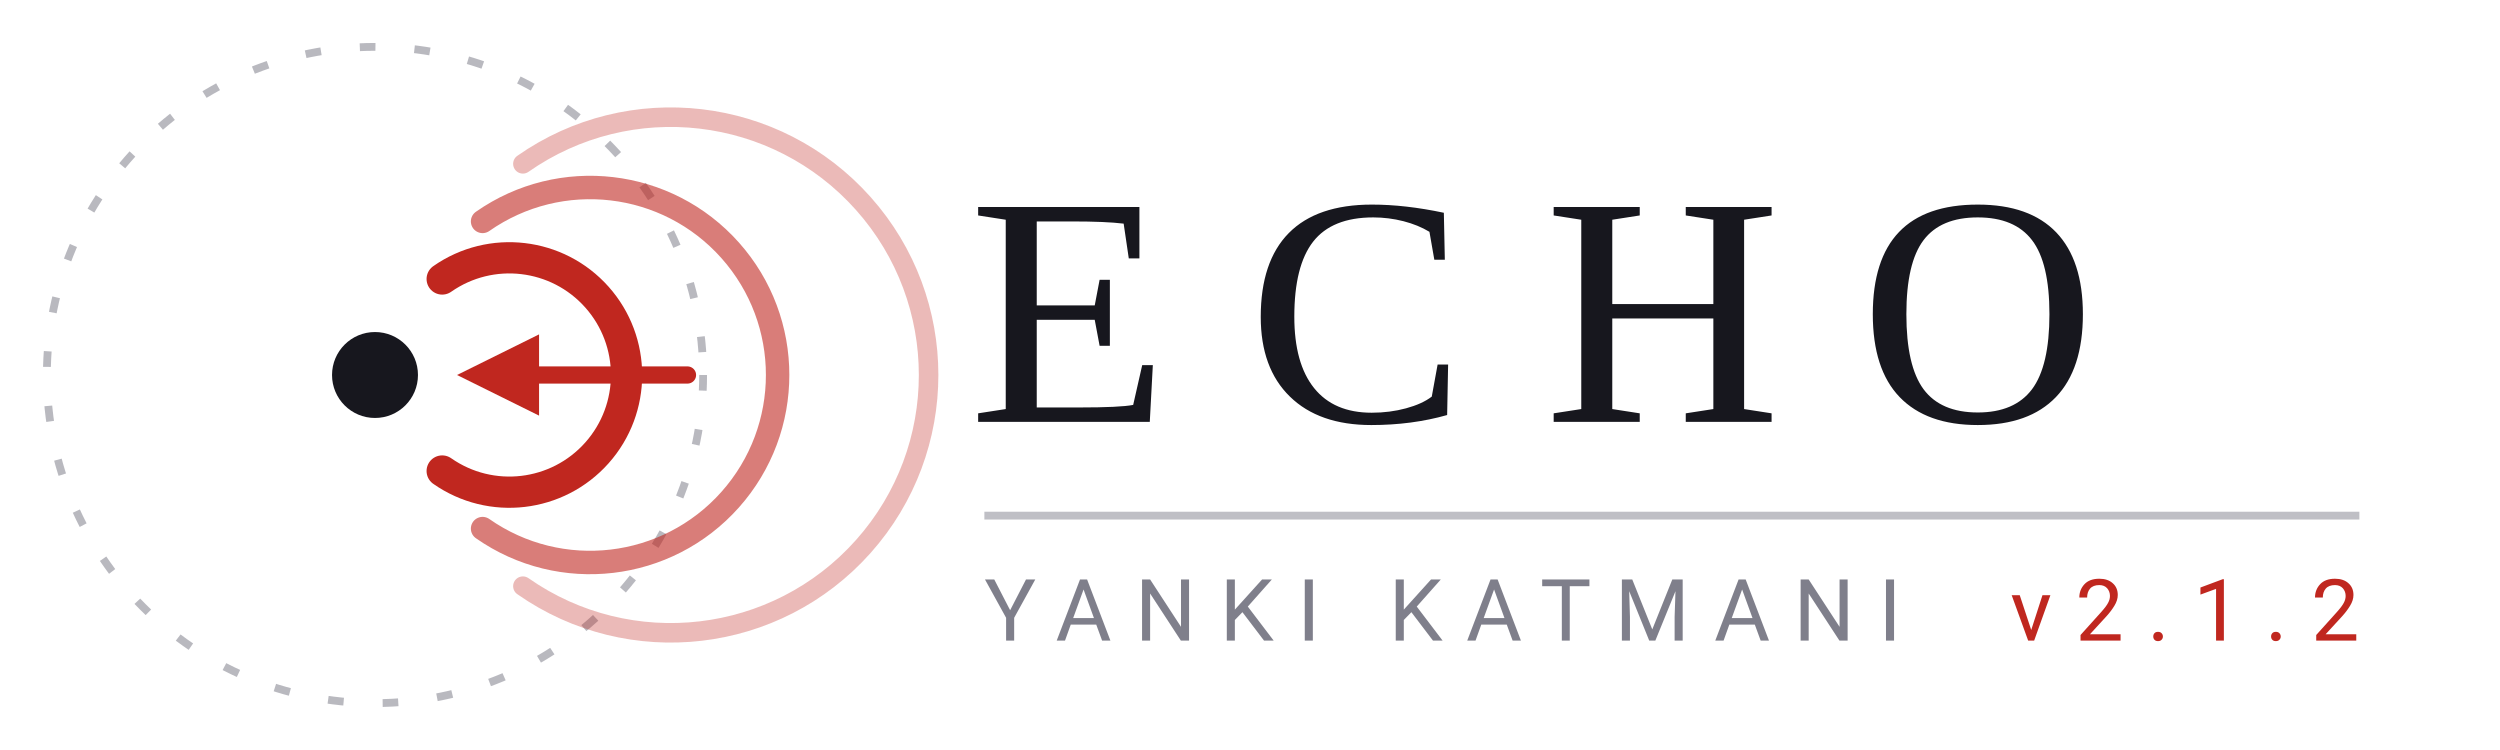
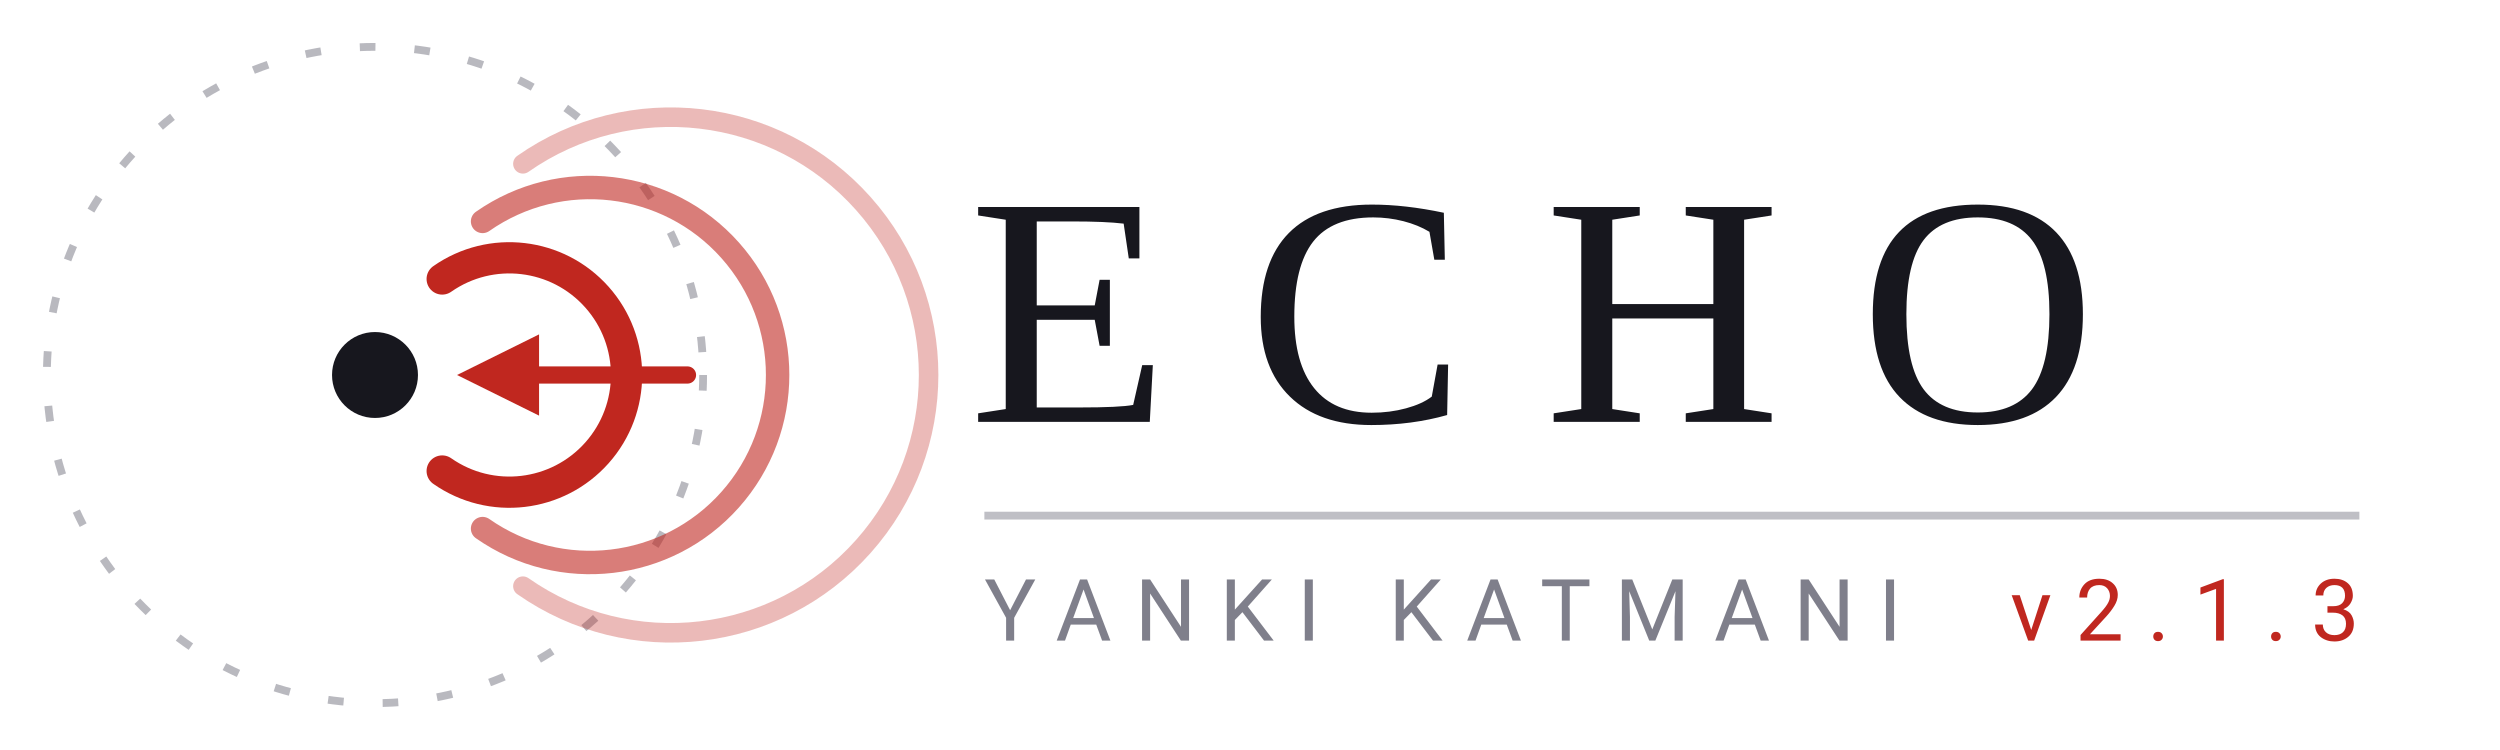
- <svg xmlns="http://www.w3.org/2000/svg" viewBox="0 0 320 96" width="320" height="96" role="img" aria-label="Echo Orkestra v2.1.2">
+ <svg xmlns="http://www.w3.org/2000/svg" viewBox="0 0 320 96" width="320" height="96" role="img" aria-label="Echo Orkestra v2.1.3">
  <style>
    .murekkep { fill: #17171e; }
    .sis { stroke: #7f7f8b; fill: none; }
    .vurgu { fill: #c0271f; }
    .vurgu-c { stroke: #c0271f; fill: none; }
    .soluk { fill: #7f7f8b; }
    @media (prefers-color-scheme: dark) {
      .murekkep { fill: #e8e6e3; }
      .vurgu { fill: #ff4438; }
      .vurgu-c { stroke: #ff4438; }
    }
    .ad { font-family: Georgia, "Times New Roman", serif; font-size: 42px;
          letter-spacing: 10px; }
    .alt { font-family: system-ui, -apple-system, "Segoe UI", Roboto,
           sans-serif; font-size: 11px; letter-spacing: 3px; }
  </style>
  <g>
    <circle class="sis" cx="48.0" cy="48.0" r="42.0" stroke-width="1" stroke-dasharray="2 5" opacity="0.55" />
    <path class="vurgu-c" d="M 66.93 75.03 A 33.00 33.00 0 1 0 66.93 20.97" stroke-width="2.5" stroke-linecap="round" opacity="0.32" />
    <path class="vurgu-c" d="M 61.77 67.66 A 24.00 24.00 0 1 0 61.77 28.34" stroke-width="3.0" stroke-linecap="round" opacity="0.6" />
    <path class="vurgu-c" d="M 56.60 60.29 A 15.00 15.00 0 1 0 56.60 35.71" stroke-width="4.0" stroke-linecap="round" opacity="1.0" />
    <path class="vurgu-c" d="M 88.00 48.0 L 69.00 48.0" stroke-width="2.2" stroke-linecap="round" />
    <path class="vurgu" d="M 58.50 48.0 L 69.00 42.80 L 69.00 53.20 Z" />
    <circle class="murekkep" cx="48.0" cy="48.0" r="5.5" />
  </g>
  <text class="ad murekkep" x="124" y="54">ECHO</text>
  <path class="sis" d="M 126 66 L 302 66" stroke-width="1" opacity="0.5" />
  <text class="alt soluk" x="126" y="82">YANKI KATMANI</text>
-   <text class="alt vurgu" x="302" y="82" text-anchor="end">v2.1.2</text>
+   <text class="alt vurgu" x="302" y="82" text-anchor="end">v2.1.3</text>
</svg>
